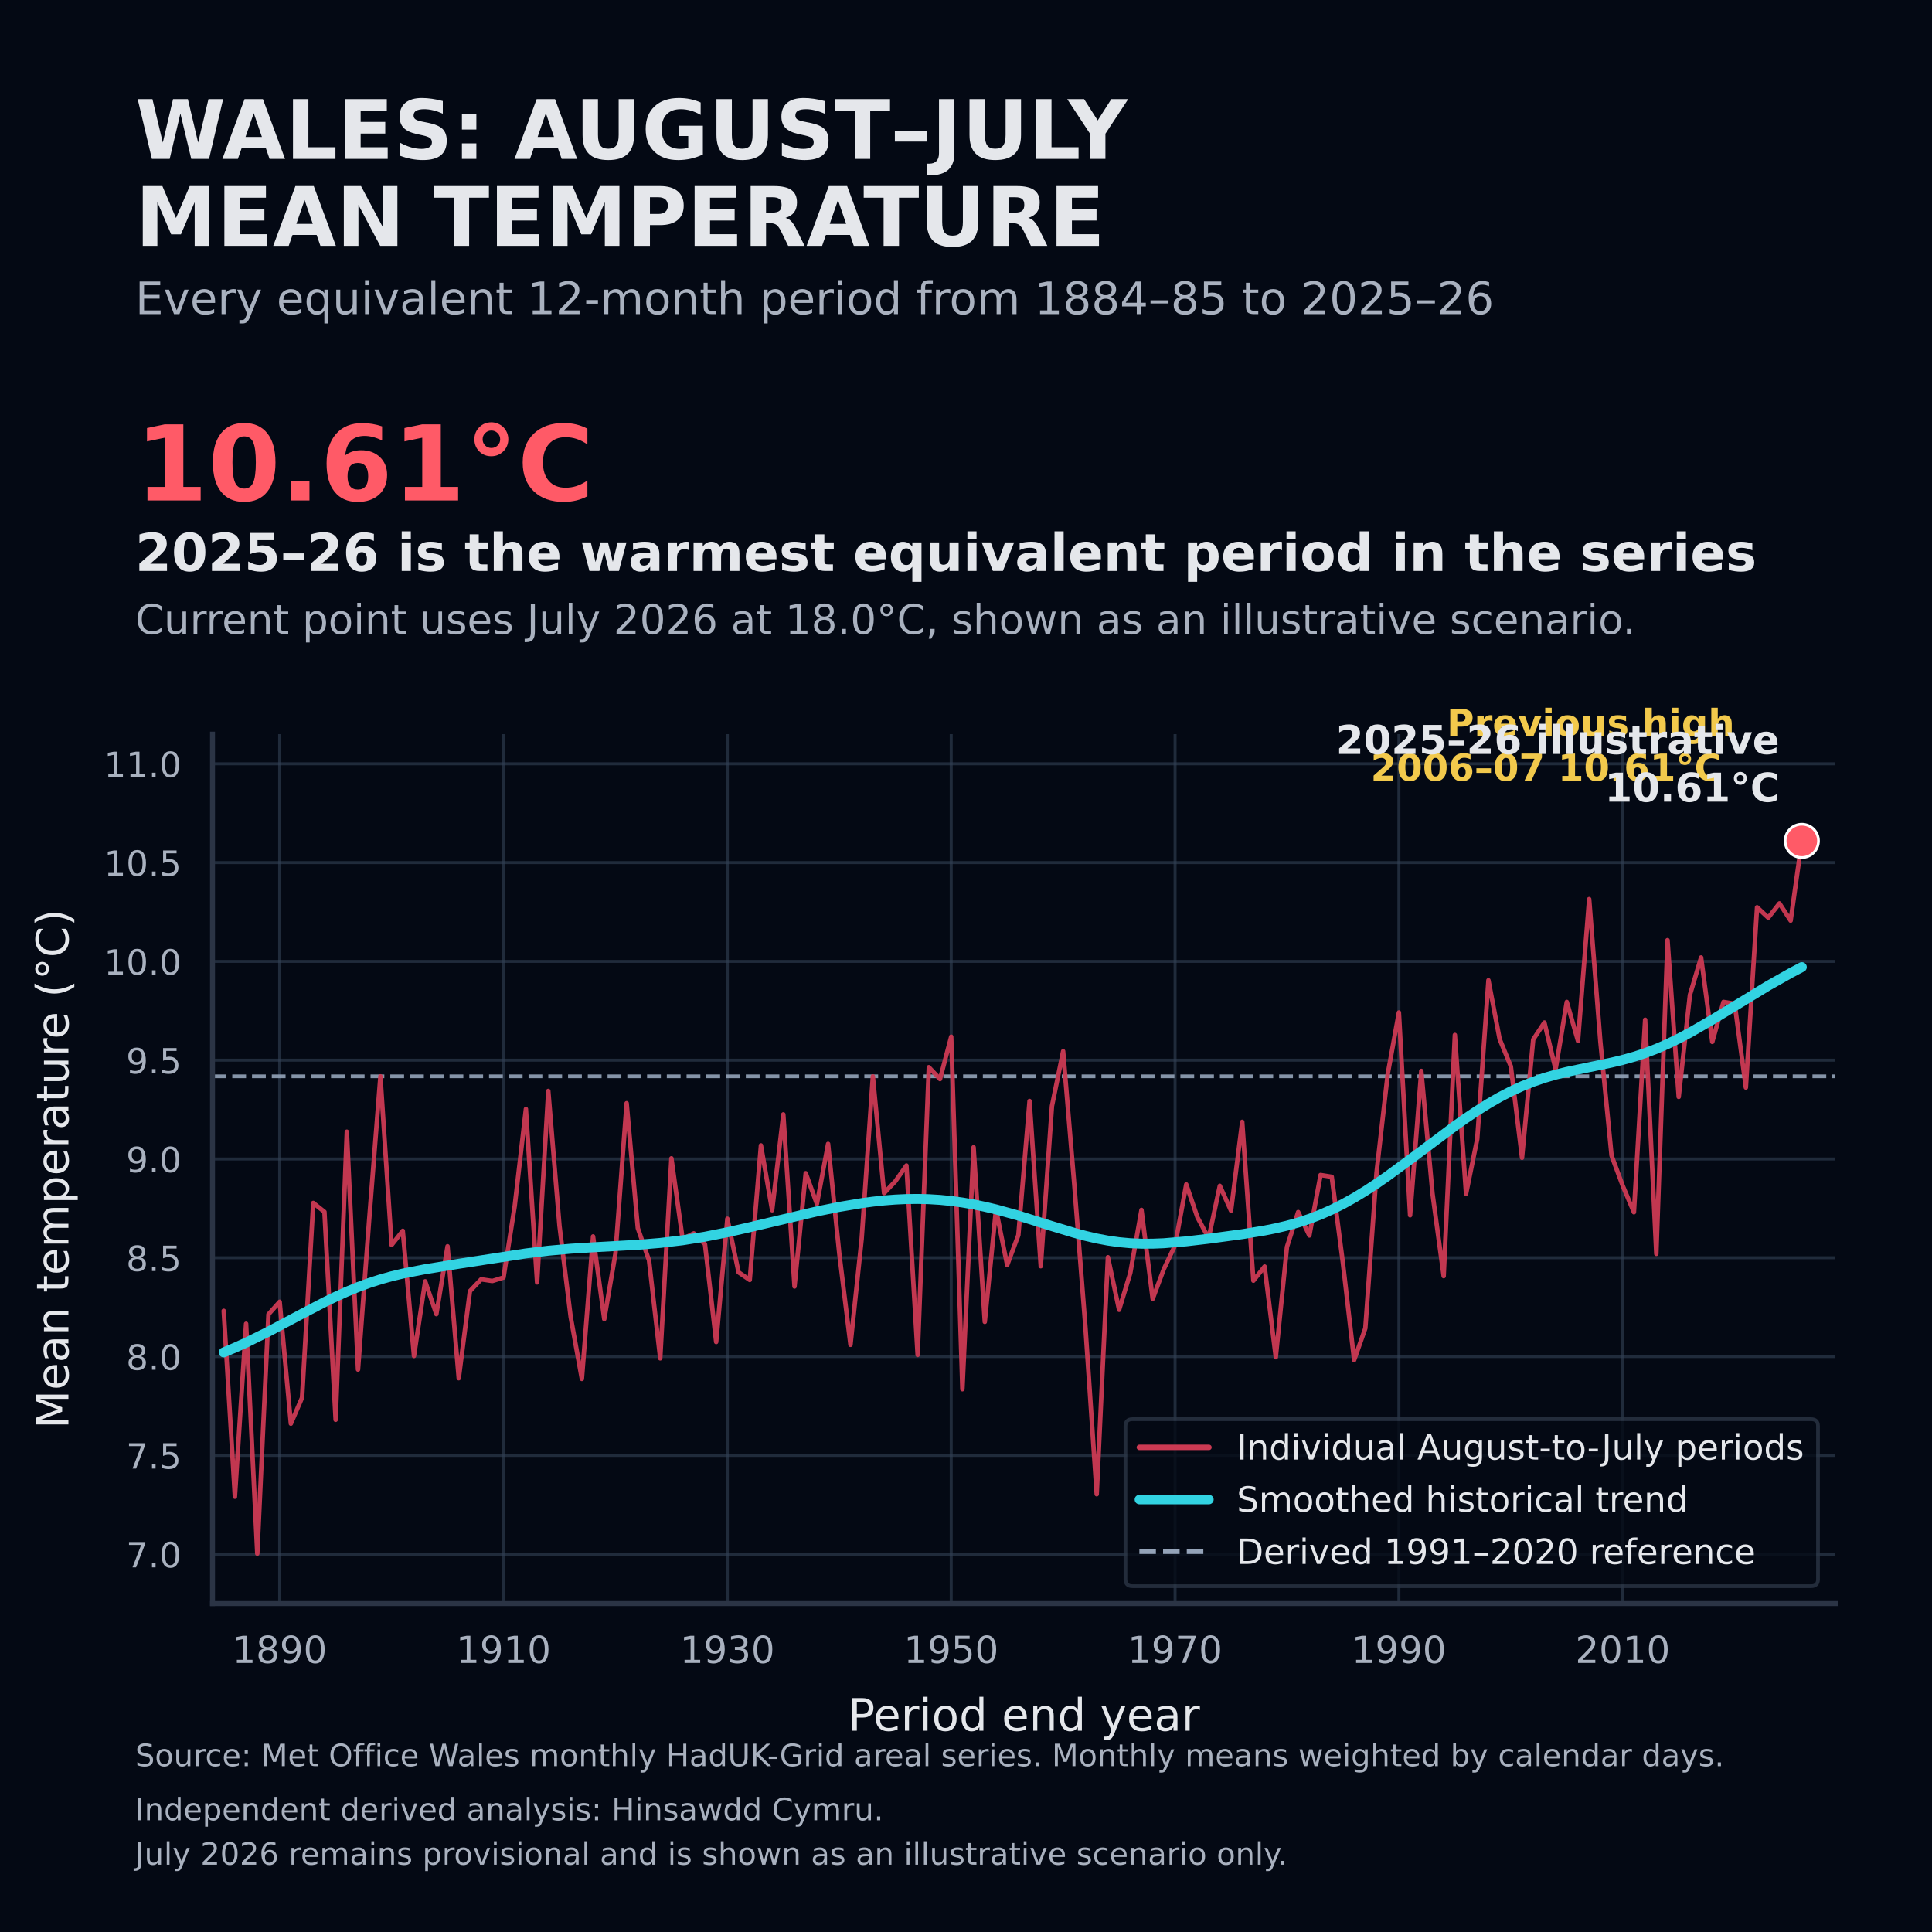
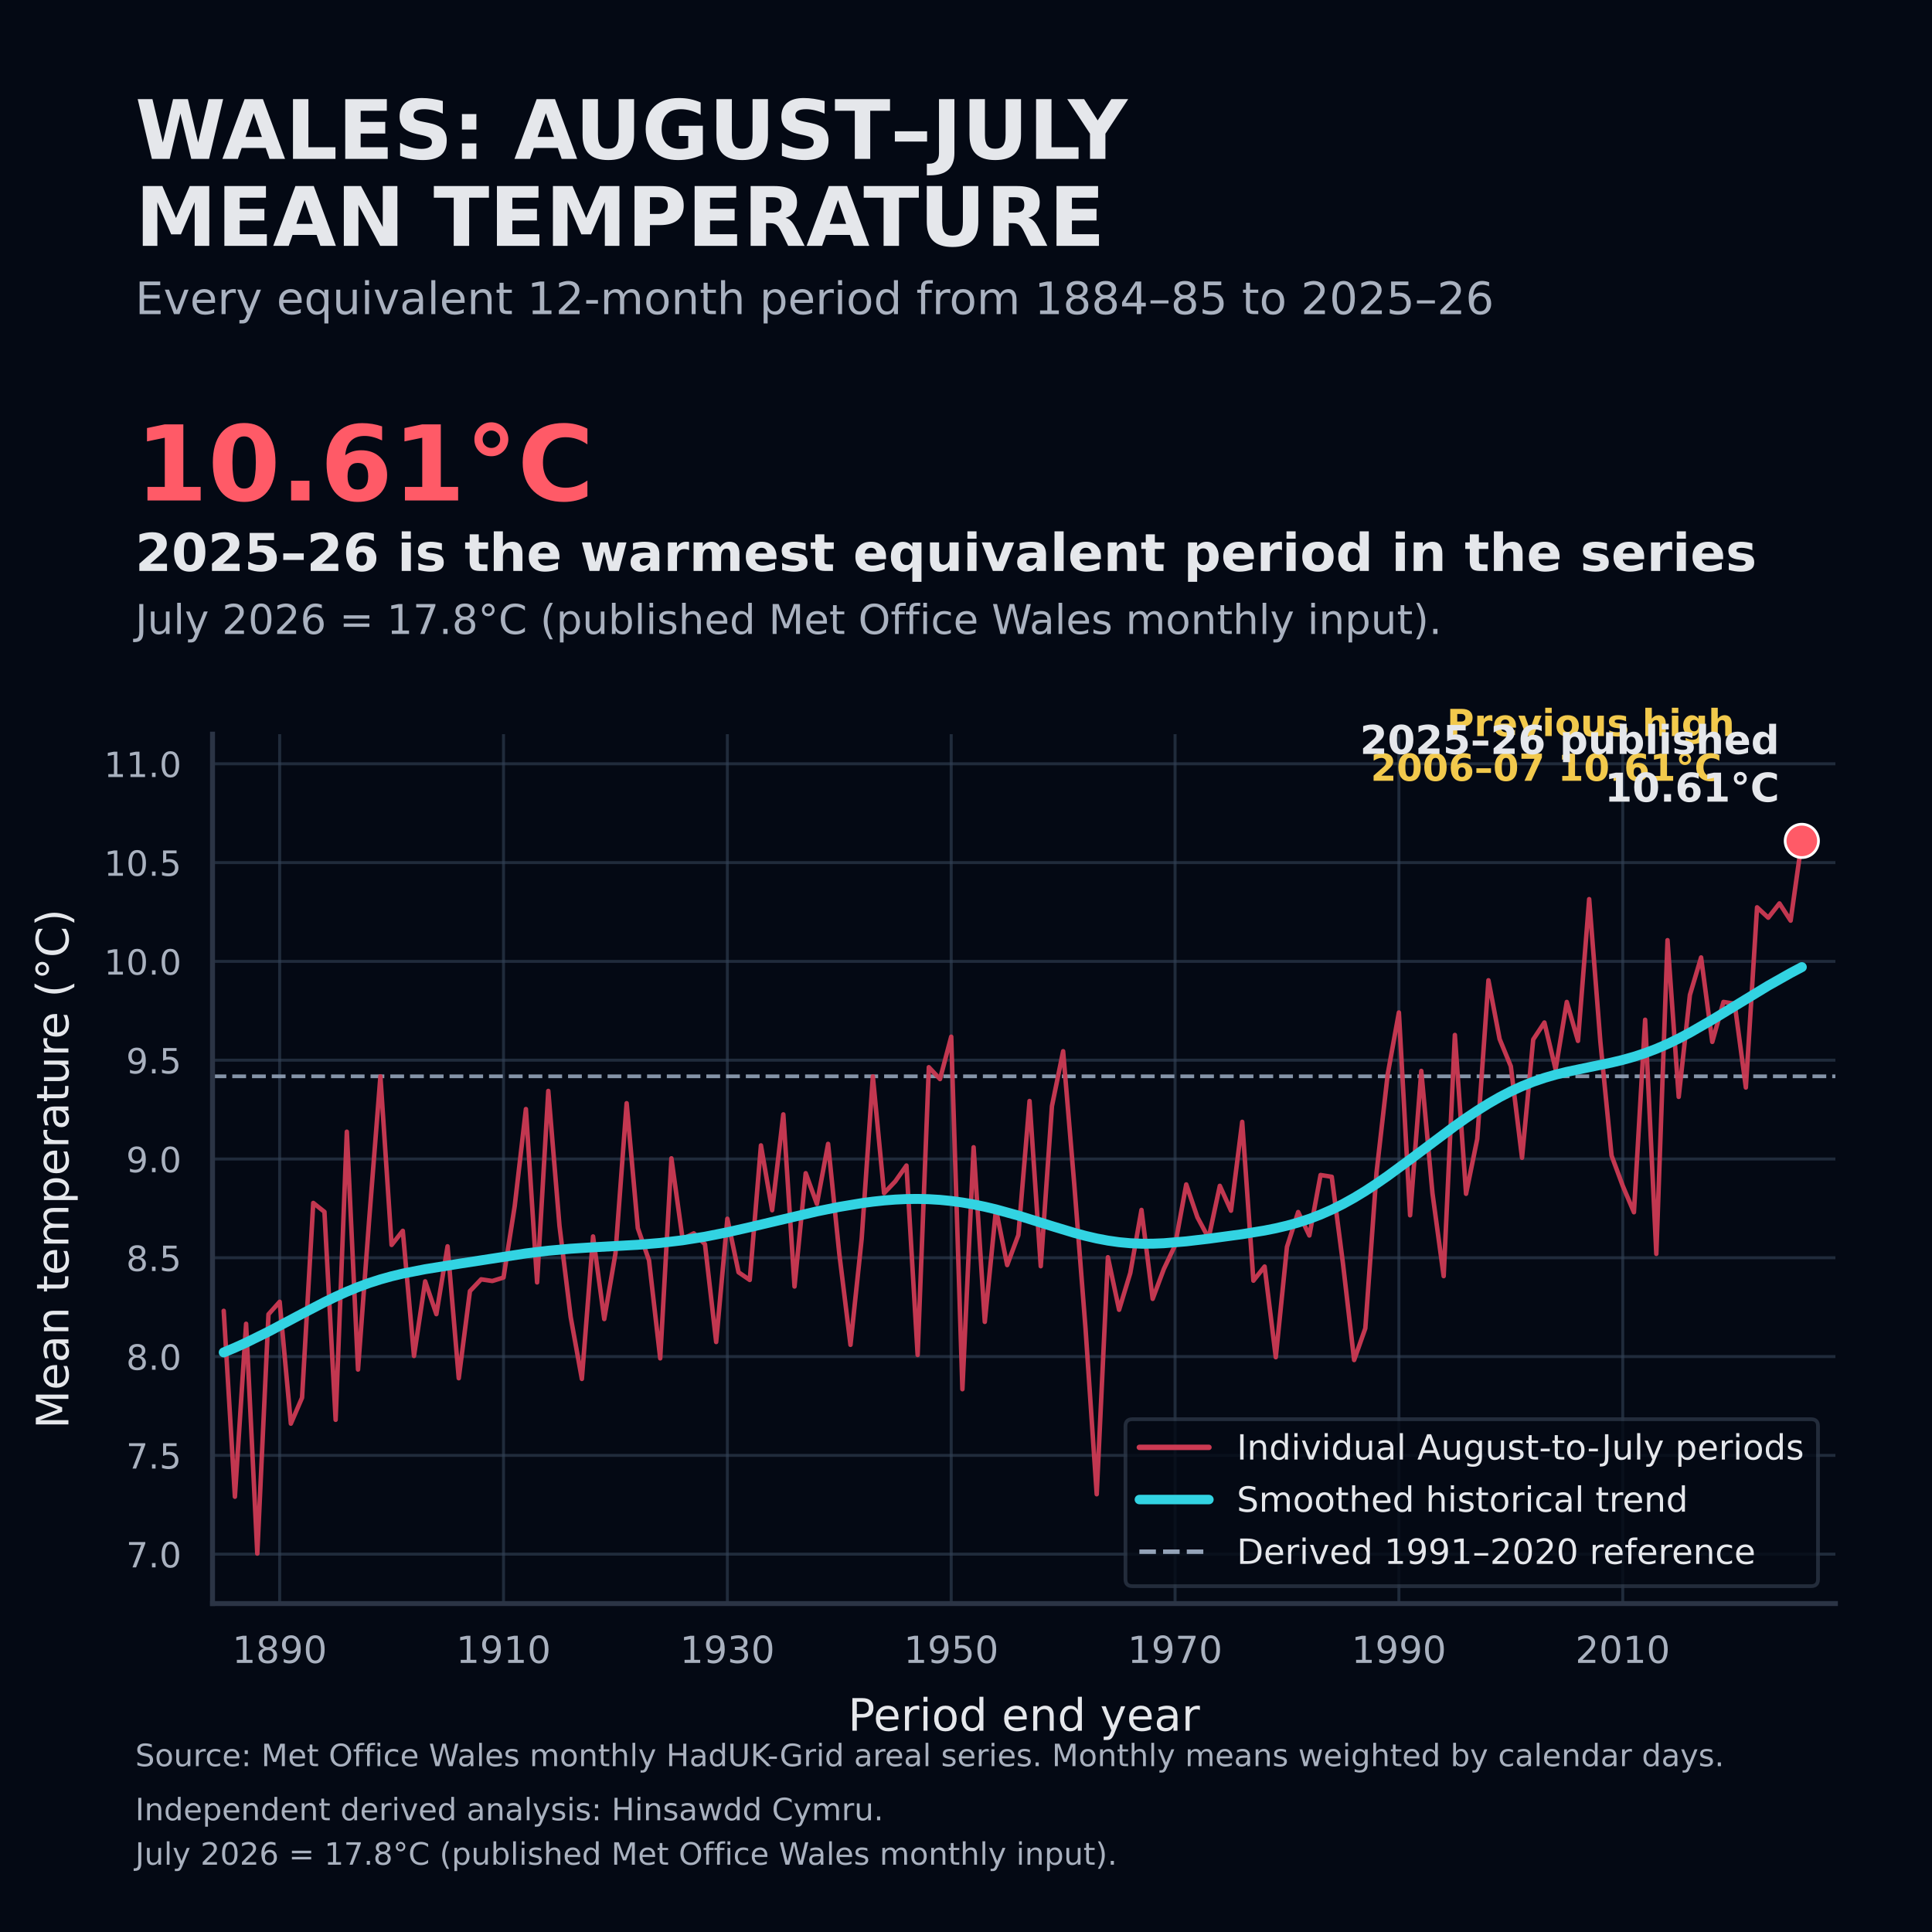
<svg xmlns="http://www.w3.org/2000/svg" xmlns:xlink="http://www.w3.org/1999/xlink" width="777.6pt" height="777.6pt" viewBox="0 0 777.6 777.6" version="1.1">
  <defs>
    <style type="text/css">*{stroke-linejoin: round; stroke-linecap: butt}</style>
  </defs>
  <g id="figure_1">
    <g id="patch_1">
      <path d="M 0 777.6  L 777.6 777.6  L 777.6 0  L 0 0  z " style="fill: #040914" />
    </g>
    <g id="axes_1">
      <g id="patch_2">
        <path d="M 85.536 645.408  L 738.72 645.408  L 738.72 295.488  L 85.536 295.488  z " style="fill: #040914" />
      </g>
      <g id="matplotlib.axis_1">
        <g id="xtick_1">
          <g id="line2d_1">
-             <path d="M 112.564 645.408  L 112.564 295.488  " clip-path="url(#p80b85d3dd5)" style="fill: none; stroke: #334155; stroke-opacity: 0.6; stroke-width: 1.2; stroke-linecap: round" />
+             <path d="M 112.564 645.408  L 112.564 295.488  " clip-path="url(#p7f0272f5ef)" style="fill: none; stroke: #334155; stroke-opacity: 0.6; stroke-width: 1.2; stroke-linecap: round" />
          </g>
          <g id="text_1">
            <text style="font-size: 15px; font-family: 'DejaVu Sans'; text-anchor: middle; fill: #a9b1bf" x="112.564" y="669.304" transform="rotate(-0 112.5643 669.3045)">1890</text>
          </g>
        </g>
        <g id="xtick_2">
          <g id="line2d_2">
-             <path d="M 202.659 645.408  L 202.659 295.488  " clip-path="url(#p80b85d3dd5)" style="fill: none; stroke: #334155; stroke-opacity: 0.6; stroke-width: 1.2; stroke-linecap: round" />
+             <path d="M 202.659 645.408  L 202.659 295.488  " clip-path="url(#p7f0272f5ef)" style="fill: none; stroke: #334155; stroke-opacity: 0.6; stroke-width: 1.2; stroke-linecap: round" />
          </g>
          <g id="text_2">
            <text style="font-size: 15px; font-family: 'DejaVu Sans'; text-anchor: middle; fill: #a9b1bf" x="202.659" y="669.304" transform="rotate(-0 202.6586 669.3045)">1910</text>
          </g>
        </g>
        <g id="xtick_3">
          <g id="line2d_3">
-             <path d="M 292.753 645.408  L 292.753 295.488  " clip-path="url(#p80b85d3dd5)" style="fill: none; stroke: #334155; stroke-opacity: 0.6; stroke-width: 1.2; stroke-linecap: round" />
+             <path d="M 292.753 645.408  L 292.753 295.488  " clip-path="url(#p7f0272f5ef)" style="fill: none; stroke: #334155; stroke-opacity: 0.6; stroke-width: 1.2; stroke-linecap: round" />
          </g>
          <g id="text_3">
            <text style="font-size: 15px; font-family: 'DejaVu Sans'; text-anchor: middle; fill: #a9b1bf" x="292.753" y="669.304" transform="rotate(-0 292.753 669.3045)">1930</text>
          </g>
        </g>
        <g id="xtick_4">
          <g id="line2d_4">
-             <path d="M 382.847 645.408  L 382.847 295.488  " clip-path="url(#p80b85d3dd5)" style="fill: none; stroke: #334155; stroke-opacity: 0.6; stroke-width: 1.2; stroke-linecap: round" />
+             <path d="M 382.847 645.408  L 382.847 295.488  " clip-path="url(#p7f0272f5ef)" style="fill: none; stroke: #334155; stroke-opacity: 0.6; stroke-width: 1.2; stroke-linecap: round" />
          </g>
          <g id="text_4">
            <text style="font-size: 15px; font-family: 'DejaVu Sans'; text-anchor: middle; fill: #a9b1bf" x="382.847" y="669.304" transform="rotate(-0 382.8473 669.3045)">1950</text>
          </g>
        </g>
        <g id="xtick_5">
          <g id="line2d_5">
-             <path d="M 472.942 645.408  L 472.942 295.488  " clip-path="url(#p80b85d3dd5)" style="fill: none; stroke: #334155; stroke-opacity: 0.6; stroke-width: 1.2; stroke-linecap: round" />
+             <path d="M 472.942 645.408  L 472.942 295.488  " clip-path="url(#p7f0272f5ef)" style="fill: none; stroke: #334155; stroke-opacity: 0.6; stroke-width: 1.2; stroke-linecap: round" />
          </g>
          <g id="text_5">
            <text style="font-size: 15px; font-family: 'DejaVu Sans'; text-anchor: middle; fill: #a9b1bf" x="472.942" y="669.304" transform="rotate(-0 472.9417 669.3045)">1970</text>
          </g>
        </g>
        <g id="xtick_6">
          <g id="line2d_6">
-             <path d="M 563.036 645.408  L 563.036 295.488  " clip-path="url(#p80b85d3dd5)" style="fill: none; stroke: #334155; stroke-opacity: 0.6; stroke-width: 1.2; stroke-linecap: round" />
+             <path d="M 563.036 645.408  L 563.036 295.488  " clip-path="url(#p7f0272f5ef)" style="fill: none; stroke: #334155; stroke-opacity: 0.6; stroke-width: 1.2; stroke-linecap: round" />
          </g>
          <g id="text_6">
            <text style="font-size: 15px; font-family: 'DejaVu Sans'; text-anchor: middle; fill: #a9b1bf" x="563.036" y="669.304" transform="rotate(-0 563.036 669.3045)">1990</text>
          </g>
        </g>
        <g id="xtick_7">
          <g id="line2d_7">
-             <path d="M 653.13 645.408  L 653.13 295.488  " clip-path="url(#p80b85d3dd5)" style="fill: none; stroke: #334155; stroke-opacity: 0.6; stroke-width: 1.2; stroke-linecap: round" />
+             <path d="M 653.13 645.408  L 653.13 295.488  " clip-path="url(#p7f0272f5ef)" style="fill: none; stroke: #334155; stroke-opacity: 0.6; stroke-width: 1.2; stroke-linecap: round" />
          </g>
          <g id="text_7">
            <text style="font-size: 15px; font-family: 'DejaVu Sans'; text-anchor: middle; fill: #a9b1bf" x="653.13" y="669.304" transform="rotate(-0 653.1304 669.3045)">2010</text>
          </g>
        </g>
        <g id="text_8">
          <text style="font-size: 18px; font-family: 'DejaVu Sans'; text-anchor: middle; fill: #e5e7eb" x="412.128" y="696.585" transform="rotate(-0 412.128 696.5852)">Period end year</text>
        </g>
      </g>
      <g id="matplotlib.axis_2">
        <g id="ytick_1">
          <g id="line2d_8">
-             <path d="M 85.536 625.526  L 738.72 625.526  " clip-path="url(#p80b85d3dd5)" style="fill: none; stroke: #334155; stroke-opacity: 0.6; stroke-width: 1.2; stroke-linecap: round" />
+             <path d="M 85.536 625.526  L 738.72 625.526  " clip-path="url(#p7f0272f5ef)" style="fill: none; stroke: #334155; stroke-opacity: 0.6; stroke-width: 1.2; stroke-linecap: round" />
          </g>
          <g id="text_9">
            <text style="font-size: 14px; font-family: 'DejaVu Sans'; text-anchor: end; fill: #a9b1bf" x="73.036" y="630.845" transform="rotate(-0 73.036 630.8445)">7.0</text>
          </g>
        </g>
        <g id="ytick_2">
          <g id="line2d_9">
-             <path d="M 85.536 585.763  L 738.72 585.763  " clip-path="url(#p80b85d3dd5)" style="fill: none; stroke: #334155; stroke-opacity: 0.6; stroke-width: 1.2; stroke-linecap: round" />
+             <path d="M 85.536 585.763  L 738.72 585.763  " clip-path="url(#p7f0272f5ef)" style="fill: none; stroke: #334155; stroke-opacity: 0.6; stroke-width: 1.2; stroke-linecap: round" />
          </g>
          <g id="text_10">
            <text style="font-size: 14px; font-family: 'DejaVu Sans'; text-anchor: end; fill: #a9b1bf" x="73.036" y="591.081" transform="rotate(-0 73.036 591.0809)">7.5</text>
          </g>
        </g>
        <g id="ytick_3">
          <g id="line2d_10">
-             <path d="M 85.536 545.999  L 738.72 545.999  " clip-path="url(#p80b85d3dd5)" style="fill: none; stroke: #334155; stroke-opacity: 0.6; stroke-width: 1.2; stroke-linecap: round" />
+             <path d="M 85.536 545.999  L 738.72 545.999  " clip-path="url(#p7f0272f5ef)" style="fill: none; stroke: #334155; stroke-opacity: 0.6; stroke-width: 1.2; stroke-linecap: round" />
          </g>
          <g id="text_11">
            <text style="font-size: 14px; font-family: 'DejaVu Sans'; text-anchor: end; fill: #a9b1bf" x="73.036" y="551.317" transform="rotate(-0 73.036 551.3173)">8.0</text>
          </g>
        </g>
        <g id="ytick_4">
          <g id="line2d_11">
-             <path d="M 85.536 506.235  L 738.72 506.235  " clip-path="url(#p80b85d3dd5)" style="fill: none; stroke: #334155; stroke-opacity: 0.6; stroke-width: 1.2; stroke-linecap: round" />
+             <path d="M 85.536 506.235  L 738.72 506.235  " clip-path="url(#p7f0272f5ef)" style="fill: none; stroke: #334155; stroke-opacity: 0.6; stroke-width: 1.2; stroke-linecap: round" />
          </g>
          <g id="text_12">
            <text style="font-size: 14px; font-family: 'DejaVu Sans'; text-anchor: end; fill: #a9b1bf" x="73.036" y="511.554" transform="rotate(-0 73.036 511.5536)">8.5</text>
          </g>
        </g>
        <g id="ytick_5">
          <g id="line2d_12">
-             <path d="M 85.536 466.472  L 738.72 466.472  " clip-path="url(#p80b85d3dd5)" style="fill: none; stroke: #334155; stroke-opacity: 0.6; stroke-width: 1.2; stroke-linecap: round" />
+             <path d="M 85.536 466.472  L 738.72 466.472  " clip-path="url(#p7f0272f5ef)" style="fill: none; stroke: #334155; stroke-opacity: 0.6; stroke-width: 1.2; stroke-linecap: round" />
          </g>
          <g id="text_13">
            <text style="font-size: 14px; font-family: 'DejaVu Sans'; text-anchor: end; fill: #a9b1bf" x="73.036" y="471.79" transform="rotate(-0 73.036 471.79)">9.0</text>
          </g>
        </g>
        <g id="ytick_6">
          <g id="line2d_13">
-             <path d="M 85.536 426.708  L 738.72 426.708  " clip-path="url(#p80b85d3dd5)" style="fill: none; stroke: #334155; stroke-opacity: 0.6; stroke-width: 1.2; stroke-linecap: round" />
+             <path d="M 85.536 426.708  L 738.72 426.708  " clip-path="url(#p7f0272f5ef)" style="fill: none; stroke: #334155; stroke-opacity: 0.6; stroke-width: 1.2; stroke-linecap: round" />
          </g>
          <g id="text_14">
            <text style="font-size: 14px; font-family: 'DejaVu Sans'; text-anchor: end; fill: #a9b1bf" x="73.036" y="432.026" transform="rotate(-0 73.036 432.0264)">9.5</text>
          </g>
        </g>
        <g id="ytick_7">
          <g id="line2d_14">
-             <path d="M 85.536 386.944  L 738.72 386.944  " clip-path="url(#p80b85d3dd5)" style="fill: none; stroke: #334155; stroke-opacity: 0.6; stroke-width: 1.2; stroke-linecap: round" />
+             <path d="M 85.536 386.944  L 738.72 386.944  " clip-path="url(#p7f0272f5ef)" style="fill: none; stroke: #334155; stroke-opacity: 0.6; stroke-width: 1.2; stroke-linecap: round" />
          </g>
          <g id="text_15">
            <text style="font-size: 14px; font-family: 'DejaVu Sans'; text-anchor: end; fill: #a9b1bf" x="73.036" y="392.263" transform="rotate(-0 73.036 392.2627)">10.0</text>
          </g>
        </g>
        <g id="ytick_8">
          <g id="line2d_15">
-             <path d="M 85.536 347.181  L 738.72 347.181  " clip-path="url(#p80b85d3dd5)" style="fill: none; stroke: #334155; stroke-opacity: 0.6; stroke-width: 1.2; stroke-linecap: round" />
+             <path d="M 85.536 347.181  L 738.72 347.181  " clip-path="url(#p7f0272f5ef)" style="fill: none; stroke: #334155; stroke-opacity: 0.6; stroke-width: 1.2; stroke-linecap: round" />
          </g>
          <g id="text_16">
            <text style="font-size: 14px; font-family: 'DejaVu Sans'; text-anchor: end; fill: #a9b1bf" x="73.036" y="352.499" transform="rotate(-0 73.036 352.4991)">10.5</text>
          </g>
        </g>
        <g id="ytick_9">
          <g id="line2d_16">
-             <path d="M 85.536 307.417  L 738.72 307.417  " clip-path="url(#p80b85d3dd5)" style="fill: none; stroke: #334155; stroke-opacity: 0.6; stroke-width: 1.2; stroke-linecap: round" />
+             <path d="M 85.536 307.417  L 738.72 307.417  " clip-path="url(#p7f0272f5ef)" style="fill: none; stroke: #334155; stroke-opacity: 0.6; stroke-width: 1.2; stroke-linecap: round" />
          </g>
          <g id="text_17">
            <text style="font-size: 14px; font-family: 'DejaVu Sans'; text-anchor: end; fill: #a9b1bf" x="73.036" y="312.735" transform="rotate(-0 73.036 312.7355)">11.0</text>
          </g>
        </g>
        <g id="text_18">
          <text style="font-size: 18px; font-family: 'DejaVu Sans'; text-anchor: middle; fill: #e5e7eb" x="27.54" y="470.448" transform="rotate(-90 27.53991 470.448)">Mean temperature (°C)</text>
        </g>
      </g>
      <g id="line2d_17">
-         <path d="M 85.536 433.201  L 738.72 433.201  " clip-path="url(#p80b85d3dd5)" style="fill: none; stroke-dasharray: 5.55,2.4; stroke-dashoffset: 0; stroke: #94a3b8; stroke-opacity: 0.9; stroke-width: 1.5" />
+         <path d="M 85.536 433.201  L 738.72 433.201  " clip-path="url(#p7f0272f5ef)" style="fill: none; stroke-dasharray: 5.55,2.4; stroke-dashoffset: 0; stroke: #94a3b8; stroke-opacity: 0.9; stroke-width: 1.5" />
      </g>
      <g id="patch_3">
        <path d="M 85.536 645.408  L 85.536 295.488  " style="fill: none; stroke: #2b3445; stroke-width: 2; stroke-linejoin: miter; stroke-linecap: square" />
      </g>
      <g id="patch_4">
        <path d="M 85.536 645.408  L 738.72 645.408  " style="fill: none; stroke: #2b3445; stroke-width: 2; stroke-linejoin: miter; stroke-linecap: square" />
      </g>
      <g id="line2d_18">
-         <path d="M 90.041 527.588  L 94.545 602.409  L 99.05 532.795  L 103.555 625.287  L 108.06 528.982  L 112.564 523.949  L 117.069 572.995  L 121.574 562.556  L 126.078 484.164  L 130.583 487.737  L 135.088 571.448  L 139.593 455.499  L 144.097 551.228  L 148.602 490.7  L 153.107 433.223  L 157.611 501.071  L 162.116 495.385  L 166.621 545.759  L 171.126 515.713  L 175.63 528.92  L 180.135 501.616  L 184.64 554.714  L 189.144 519.657  L 193.649 514.905  L 198.154 515.582  L 202.659 514.188  L 207.163 485.427  L 211.668 446.373  L 216.173 516.149  L 220.678 439.084  L 225.182 493.358  L 229.687 530.072  L 234.192 554.997  L 238.696 497.651  L 243.201 530.9  L 247.706 504.54  L 252.211 444.03  L 256.715 494.317  L 261.22 507.281  L 265.725 546.716  L 270.229 466.21  L 274.734 498.675  L 279.239 496.409  L 283.744 500.781  L 288.248 540.138  L 292.753 490.526  L 297.258 512.075  L 301.762 515.166  L 306.267 461.003  L 310.772 487.105  L 315.277 448.518  L 319.781 517.795  L 324.286 472.202  L 328.791 484.556  L 333.295 460.393  L 337.8 504.562  L 342.305 541.271  L 346.81 498.588  L 351.314 433.245  L 355.819 480.226  L 360.324 475.492  L 364.828 469.108  L 369.333 545.345  L 373.838 429.533  L 378.343 434.312  L 382.847 417.252  L 387.352 559.137  L 391.857 461.756  L 396.361 532.033  L 400.866 486.735  L 405.371 509.177  L 409.876 497.087  L 414.38 443.136  L 418.885 509.634  L 423.39 445.206  L 427.895 423.101  L 432.399 476.974  L 436.904 534.669  L 441.409 601.407  L 445.913 506.018  L 450.418 527.174  L 454.923 512.358  L 459.428 486.974  L 463.932 522.771  L 468.437 510.745  L 472.942 501.246  L 477.446 476.712  L 481.951 489.96  L 486.456 498.348  L 490.961 477.279  L 495.465 487.279  L 499.97 451.522  L 504.475 515.452  L 508.979 509.765  L 513.484 546.26  L 517.989 501.846  L 522.494 487.824  L 526.998 497.258  L 531.503 472.921  L 536.008 473.642  L 540.512 508.458  L 545.017 547.393  L 549.522 534.625  L 554.027 472.012  L 558.531 432.351  L 563.036 407.513  L 567.541 489.132  L 572.045 431.032  L 576.55 480.307  L 581.055 513.622  L 585.56 416.555  L 590.064 480.487  L 594.569 458.41  L 599.074 394.548  L 603.578 418.211  L 608.083 429.163  L 612.588 465.992  L 617.093 418.385  L 621.597 411.543  L 626.102 430.402  L 630.607 403.264  L 635.112 418.951  L 639.616 361.888  L 644.121 419.255  L 648.626 465.099  L 653.13 477.279  L 657.635 487.911  L 662.14 410.433  L 666.645 504.667  L 671.149 378.403  L 675.654 441.48  L 680.159 400.46  L 684.663 385.354  L 689.168 419.344  L 693.673 403.264  L 698.178 403.98  L 702.682 437.711  L 707.187 365.178  L 711.692 369.361  L 716.196 363.608  L 720.701 370.538  L 725.206 338.444  L 725.206 338.444  " clip-path="url(#p80b85d3dd5)" style="fill: none; stroke: #cc3a53; stroke-opacity: 0.95; stroke-width: 1.8; stroke-linecap: round" />
+         <path d="M 90.041 527.588  L 94.545 602.409  L 99.05 532.795  L 103.555 625.287  L 108.06 528.982  L 112.564 523.949  L 117.069 572.995  L 121.574 562.556  L 126.078 484.164  L 130.583 487.737  L 135.088 571.448  L 139.593 455.499  L 144.097 551.228  L 148.602 490.7  L 153.107 433.223  L 157.611 501.071  L 162.116 495.385  L 166.621 545.759  L 171.126 515.713  L 175.63 528.92  L 180.135 501.616  L 184.64 554.714  L 189.144 519.657  L 193.649 514.905  L 198.154 515.582  L 202.659 514.188  L 207.163 485.427  L 211.668 446.373  L 216.173 516.149  L 220.678 439.084  L 225.182 493.358  L 229.687 530.072  L 234.192 554.997  L 238.696 497.651  L 243.201 530.9  L 247.706 504.54  L 252.211 444.03  L 256.715 494.317  L 261.22 507.281  L 265.725 546.716  L 270.229 466.21  L 274.734 498.675  L 279.239 496.409  L 283.744 500.781  L 288.248 540.138  L 292.753 490.526  L 297.258 512.075  L 301.762 515.166  L 306.267 461.003  L 310.772 487.105  L 315.277 448.518  L 319.781 517.795  L 324.286 472.202  L 328.791 484.556  L 333.295 460.393  L 337.8 504.562  L 342.305 541.271  L 346.81 498.588  L 351.314 433.245  L 355.819 480.226  L 360.324 475.492  L 364.828 469.108  L 369.333 545.345  L 373.838 429.533  L 378.343 434.312  L 382.847 417.252  L 387.352 559.137  L 391.857 461.756  L 396.361 532.033  L 400.866 486.735  L 405.371 509.177  L 409.876 497.087  L 414.38 443.136  L 418.885 509.634  L 423.39 445.206  L 427.895 423.101  L 432.399 476.974  L 436.904 534.669  L 441.409 601.407  L 445.913 506.018  L 450.418 527.174  L 454.923 512.358  L 459.428 486.974  L 463.932 522.771  L 468.437 510.745  L 472.942 501.246  L 477.446 476.712  L 481.951 489.96  L 486.456 498.348  L 490.961 477.279  L 495.465 487.279  L 499.97 451.522  L 504.475 515.452  L 508.979 509.765  L 513.484 546.26  L 517.989 501.846  L 522.494 487.824  L 526.998 497.258  L 531.503 472.921  L 536.008 473.642  L 540.512 508.458  L 545.017 547.393  L 549.522 534.625  L 554.027 472.012  L 558.531 432.351  L 563.036 407.513  L 567.541 489.132  L 572.045 431.032  L 576.55 480.307  L 581.055 513.622  L 585.56 416.555  L 590.064 480.487  L 594.569 458.41  L 599.074 394.548  L 603.578 418.211  L 608.083 429.163  L 612.588 465.992  L 617.093 418.385  L 621.597 411.543  L 626.102 430.402  L 630.607 403.264  L 635.112 418.951  L 639.616 361.888  L 644.121 419.255  L 648.626 465.099  L 653.13 477.279  L 657.635 487.911  L 662.14 410.433  L 666.645 504.667  L 671.149 378.403  L 675.654 441.48  L 680.159 400.46  L 684.663 385.354  L 689.168 419.344  L 693.673 403.264  L 698.178 403.98  L 702.682 437.711  L 707.187 365.178  L 711.692 369.361  L 716.196 363.608  L 720.701 370.538  L 725.206 338.444  L 725.206 338.444  " clip-path="url(#p7f0272f5ef)" style="fill: none; stroke: #cc3a53; stroke-opacity: 0.95; stroke-width: 1.8; stroke-linecap: round" />
      </g>
      <g id="text_19">
        <text style="font-weight: 700; font-size: 15px; font-family: 'DejaVu Sans'; fill: #f2c94c" transform="translate(582.3236 296.2492)">Previous high</text>
        <text style="font-weight: 700; font-size: 15px; font-family: 'DejaVu Sans'; fill: #f2c94c" transform="translate(551.6604 314.2521)">2006–07  10.61°C</text>
      </g>
      <g id="text_20">
-         <text style="font-weight: 700; font-size: 16px; font-family: 'DejaVu Sans'; fill: #e5e7eb" transform="translate(537.7139 303.4457)">2025–26 illustrative</text>
+         <text style="font-weight: 700; font-size: 16px; font-family: 'DejaVu Sans'; fill: #e5e7eb" transform="translate(547.3489 303.4457)">2025–26 published</text>
        <text style="font-weight: 700; font-size: 16px; font-family: 'DejaVu Sans'; fill: #e5e7eb" transform="translate(645.8464 322.6489)">10.61°C</text>
      </g>
      <g id="line2d_19">
-         <path d="M 90.041 544.324  L 94.545 542.429  L 99.05 540.391  L 108.06 535.951  L 121.574 528.78  L 130.583 524.096  L 135.088 521.909  L 139.593 519.877  L 144.097 518.027  L 148.602 516.377  L 153.107 514.931  L 157.611 513.679  L 162.116 512.601  L 171.126 510.836  L 184.64 508.652  L 211.668 504.481  L 220.678 503.391  L 229.687 502.586  L 238.696 502.015  L 256.715 501.011  L 265.725 500.262  L 274.734 499.191  L 283.744 497.752  L 292.753 495.971  L 301.762 493.934  L 328.791 487.569  L 337.8 485.752  L 346.81 484.249  L 351.314 483.647  L 355.819 483.163  L 360.324 482.81  L 364.828 482.601  L 369.333 482.547  L 373.838 482.656  L 378.343 482.932  L 382.847 483.377  L 387.352 483.989  L 391.857 484.763  L 396.361 485.69  L 400.866 486.759  L 409.876 489.252  L 423.39 493.488  L 432.399 496.216  L 436.904 497.421  L 441.409 498.467  L 445.913 499.321  L 450.418 499.96  L 454.923 500.375  L 459.428 500.571  L 463.932 500.564  L 468.437 500.382  L 477.446 499.625  L 486.456 498.569  L 499.97 496.739  L 508.979 495.263  L 513.484 494.363  L 517.989 493.305  L 522.494 492.052  L 526.998 490.575  L 531.503 488.848  L 536.008 486.861  L 540.512 484.61  L 545.017 482.105  L 549.522 479.364  L 554.027 476.415  L 558.531 473.293  L 567.541 466.682  L 585.56 453.196  L 590.064 450.02  L 594.569 447.004  L 599.074 444.185  L 603.578 441.593  L 608.083 439.255  L 612.588 437.184  L 617.093 435.383  L 621.597 433.84  L 626.102 432.531  L 630.607 431.413  L 639.616 429.528  L 648.626 427.669  L 653.13 426.584  L 657.635 425.322  L 662.14 423.845  L 666.645 422.132  L 671.149 420.181  L 675.654 418.004  L 680.159 415.626  L 689.168 410.421  L 711.692 396.711  L 720.701 391.63  L 725.206 389.248  L 725.206 389.248  " clip-path="url(#p80b85d3dd5)" style="fill: none; stroke: #32d3e2; stroke-width: 4; stroke-linecap: round" />
+         <path d="M 90.041 544.324  L 94.545 542.429  L 99.05 540.391  L 108.06 535.951  L 121.574 528.78  L 130.583 524.096  L 135.088 521.909  L 139.593 519.877  L 144.097 518.027  L 148.602 516.377  L 153.107 514.931  L 157.611 513.679  L 162.116 512.601  L 171.126 510.836  L 184.64 508.652  L 211.668 504.481  L 220.678 503.391  L 229.687 502.586  L 238.696 502.015  L 256.715 501.011  L 265.725 500.262  L 274.734 499.191  L 283.744 497.752  L 292.753 495.971  L 301.762 493.934  L 328.791 487.569  L 337.8 485.752  L 346.81 484.249  L 351.314 483.647  L 355.819 483.163  L 360.324 482.81  L 364.828 482.601  L 369.333 482.547  L 373.838 482.656  L 378.343 482.932  L 382.847 483.377  L 387.352 483.989  L 391.857 484.763  L 396.361 485.69  L 400.866 486.759  L 409.876 489.252  L 423.39 493.488  L 432.399 496.216  L 436.904 497.421  L 441.409 498.467  L 445.913 499.321  L 450.418 499.96  L 454.923 500.375  L 459.428 500.571  L 463.932 500.564  L 468.437 500.382  L 477.446 499.625  L 486.456 498.569  L 499.97 496.739  L 508.979 495.263  L 513.484 494.363  L 517.989 493.305  L 522.494 492.052  L 526.998 490.575  L 531.503 488.848  L 536.008 486.861  L 540.512 484.61  L 545.017 482.105  L 549.522 479.364  L 554.027 476.415  L 558.531 473.293  L 567.541 466.682  L 585.56 453.196  L 590.064 450.02  L 594.569 447.004  L 599.074 444.185  L 603.578 441.593  L 608.083 439.255  L 612.588 437.184  L 617.093 435.383  L 621.597 433.84  L 626.102 432.531  L 630.607 431.413  L 639.616 429.528  L 648.626 427.669  L 653.13 426.584  L 657.635 425.322  L 662.14 423.845  L 666.645 422.132  L 671.149 420.181  L 675.654 418.004  L 680.159 415.626  L 689.168 410.421  L 711.692 396.711  L 720.701 391.63  L 725.206 389.248  L 725.206 389.248  " clip-path="url(#p7f0272f5ef)" style="fill: none; stroke: #32d3e2; stroke-width: 4; stroke-linecap: round" />
      </g>
      <g id="legend_1">
        <g id="patch_5">
          <path d="M 455.778 638.408  L 728.92 638.408  Q 731.72 638.408 731.72 635.608  L 731.72 574.005  Q 731.72 571.205 728.92 571.205  L 455.778 571.205  Q 452.978 571.205 452.978 574.005  L 452.978 635.608  Q 452.978 638.408 455.778 638.408  z " style="fill: #040914; opacity: 0.8; stroke: #2b3445; stroke-width: 1.5; stroke-linejoin: miter" />
        </g>
        <g id="line2d_20">
          <path d="M 458.578 582.543  L 472.578 582.543  L 486.578 582.543  " style="fill: none; stroke: #cc3a53; stroke-width: 2.2; stroke-linecap: round" />
        </g>
        <g id="text_21">
          <text style="font-size: 14px; font-family: 'DejaVu Sans'; text-anchor: start; fill: #e5e7eb" x="497.778" y="587.443" transform="rotate(-0 497.7778 587.4425)">Individual August-to-July periods</text>
        </g>
        <g id="line2d_21">
          <path d="M 458.578 603.544  L 472.578 603.544  L 486.578 603.544  " style="fill: none; stroke: #32d3e2; stroke-width: 3.8; stroke-linecap: round" />
        </g>
        <g id="text_22">
          <text style="font-size: 14px; font-family: 'DejaVu Sans'; text-anchor: start; fill: #e5e7eb" x="497.778" y="608.444" transform="rotate(-0 497.7778 608.4436)">Smoothed historical trend</text>
        </g>
        <g id="line2d_22">
          <path d="M 458.578 624.545  L 472.578 624.545  L 486.578 624.545  " style="fill: none; stroke-dasharray: 6.66,2.88; stroke-dashoffset: 0; stroke: #94a3b8; stroke-width: 1.8" />
        </g>
        <g id="text_23">
          <text style="font-size: 14px; font-family: 'DejaVu Sans'; text-anchor: start; fill: #e5e7eb" x="497.778" y="629.445" transform="rotate(-0 497.7778 629.4447)">Derived 1991–2020 reference</text>
        </g>
      </g>
      <g id="PathCollection_1">
        <defs>
-           <path id="m93b0a07fc6" d="M 0 4.183  C 1.109 4.183 2.174 3.743 2.958 2.958  C 3.743 2.174 4.183 1.109 4.183 0  C 4.183 -1.109 3.743 -2.174 2.958 -2.958  C 2.174 -3.743 1.109 -4.183 0 -4.183  C -1.109 -4.183 -2.174 -3.743 -2.958 -2.958  C -3.743 -2.174 -4.183 -1.109 -4.183 0  C -4.183 1.109 -3.743 2.174 -2.958 2.958  C -2.174 3.743 -1.109 4.183 0 4.183  z " style="stroke: #040914; stroke-width: 0.8" />
+           <path id="m81a7264256" d="M 0 4.183  C 1.109 4.183 2.174 3.743 2.958 2.958  C 3.743 2.174 4.183 1.109 4.183 0  C 4.183 -1.109 3.743 -2.174 2.958 -2.958  C 2.174 -3.743 1.109 -4.183 0 -4.183  C -1.109 -4.183 -2.174 -3.743 -2.958 -2.958  C -3.743 -2.174 -4.183 -1.109 -4.183 0  C -4.183 1.109 -3.743 2.174 -2.958 2.958  C -2.174 3.743 -1.109 4.183 0 4.183  z " style="stroke: #040914; stroke-width: 0.8" />
        </defs>
-         <g clip-path="url(#p80b85d3dd5)">
-           <use xlink:href="#m93b0a07fc6" x="725.206" y="338.444" style="fill: #f2c94c; stroke: #040914; stroke-width: 0.8" />
+         <g clip-path="url(#p7f0272f5ef)">
+           <use xlink:href="#m81a7264256" x="725.206" y="338.444" style="fill: #f2c94c; stroke: #040914; stroke-width: 0.8" />
        </g>
      </g>
      <g id="PathCollection_2">
        <defs>
-           <path id="m6672cbbea3" d="M 0 6.708  C 1.779 6.708 3.485 6.001 4.743 4.743  C 6.001 3.485 6.708 1.779 6.708 0  C 6.708 -1.779 6.001 -3.485 4.743 -4.743  C 3.485 -6.001 1.779 -6.708 0 -6.708  C -1.779 -6.708 -3.485 -6.001 -4.743 -4.743  C -6.001 -3.485 -6.708 -1.779 -6.708 0  C -6.708 1.779 -6.001 3.485 -4.743 4.743  C -3.485 6.001 -1.779 6.708 0 6.708  z " style="stroke: #ffffff; stroke-width: 1.1" />
+           <path id="mfac6b94b0b" d="M 0 6.708  C 1.779 6.708 3.485 6.001 4.743 4.743  C 6.001 3.485 6.708 1.779 6.708 0  C 6.708 -1.779 6.001 -3.485 4.743 -4.743  C 3.485 -6.001 1.779 -6.708 0 -6.708  C -1.779 -6.708 -3.485 -6.001 -4.743 -4.743  C -6.001 -3.485 -6.708 -1.779 -6.708 0  C -6.708 1.779 -6.001 3.485 -4.743 4.743  C -3.485 6.001 -1.779 6.708 0 6.708  z " style="stroke: #ffffff; stroke-width: 1.1" />
        </defs>
-         <g clip-path="url(#p80b85d3dd5)">
-           <use xlink:href="#m6672cbbea3" x="725.206" y="338.444" style="fill: #ff5a67; stroke: #ffffff; stroke-width: 1.1" />
+         <g clip-path="url(#p7f0272f5ef)">
+           <use xlink:href="#mfac6b94b0b" x="725.206" y="338.444" style="fill: #ff5a67; stroke: #ffffff; stroke-width: 1.1" />
        </g>
      </g>
    </g>
    <g id="text_24">
      <text style="font-weight: 700; font-size: 33px; font-family: 'DejaVu Sans'; text-anchor: start; fill: #e5e7eb" x="54.432" y="63.952" transform="rotate(-0 54.432 63.95227)">WALES: AUGUST–JULY</text>
    </g>
    <g id="text_25">
      <text style="font-weight: 700; font-size: 33px; font-family: 'DejaVu Sans'; text-anchor: start; fill: #e5e7eb" x="54.432" y="98.944" transform="rotate(-0 54.432 98.94427)">MEAN TEMPERATURE</text>
    </g>
    <g id="text_26">
      <text style="font-size: 18px; font-family: 'DejaVu Sans'; text-anchor: start; fill: #a9b1bf" x="54.432" y="126.429" transform="rotate(-0 54.432 126.4292)">Every equivalent 12-month period from 1884–85 to 2025–26</text>
    </g>
    <g id="text_27">
      <text style="font-weight: 700; font-size: 42px; font-family: 'DejaVu Sans'; text-anchor: start; fill: #ff5a67" x="54.432" y="201.427" transform="rotate(-0 54.432 201.427)">10.61°C</text>
    </g>
    <g id="text_28">
      <text style="font-weight: 700; font-size: 21px; font-family: 'DejaVu Sans'; text-anchor: start; fill: #e5e7eb" x="54.432" y="229.797" transform="rotate(-0 54.432 229.7967)">2025–26 is the warmest equivalent period in the series</text>
    </g>
    <g id="text_29">
-       <text style="font-size: 16.5px; font-family: 'DejaVu Sans'; text-anchor: start; fill: #a9b1bf" x="54.432" y="255.149" transform="rotate(-0 54.432 255.1486)">Current point uses July 2026 at 18.0°C, shown as an illustrative scenario.</text>
+       <text style="font-size: 16.5px; font-family: 'DejaVu Sans'; text-anchor: start; fill: #a9b1bf" x="54.432" y="255.149" transform="rotate(-0 54.432 255.1486)">July 2026 = 17.8°C (published Met Office Wales monthly input).</text>
    </g>
    <g id="text_30">
      <text style="font-size: 12.4px; font-family: 'DejaVu Sans'; text-anchor: start; fill: #a9b1bf" x="54.432" y="710.858" transform="rotate(-0 54.432 710.8579)">Source: Met Office Wales monthly HadUK-Grid areal series. Monthly means weighted by calendar days.</text>
    </g>
    <g id="text_31">
      <text style="font-size: 12.4px; font-family: 'DejaVu Sans'; text-anchor: start; fill: #a9b1bf" x="54.432" y="732.631" transform="rotate(-0 54.432 732.6307)">Independent derived analysis: Hinsawdd Cymru.</text>
    </g>
    <g id="text_32">
-       <text style="font-size: 12.4px; font-family: 'DejaVu Sans'; text-anchor: start; fill: #a9b1bf" x="54.432" y="750.515" transform="rotate(-0 54.432 750.5155)">July 2026 remains provisional and is shown as an illustrative scenario only.</text>
+       <text style="font-size: 12.4px; font-family: 'DejaVu Sans'; text-anchor: start; fill: #a9b1bf" x="54.432" y="750.515" transform="rotate(-0 54.432 750.5155)">July 2026 = 17.8°C (published Met Office Wales monthly input).</text>
    </g>
  </g>
  <defs>
-     <clipPath id="p80b85d3dd5">
+     <clipPath id="p7f0272f5ef">
      <rect x="85.536" y="295.488" width="653.184" height="349.92" />
    </clipPath>
  </defs>
</svg>
